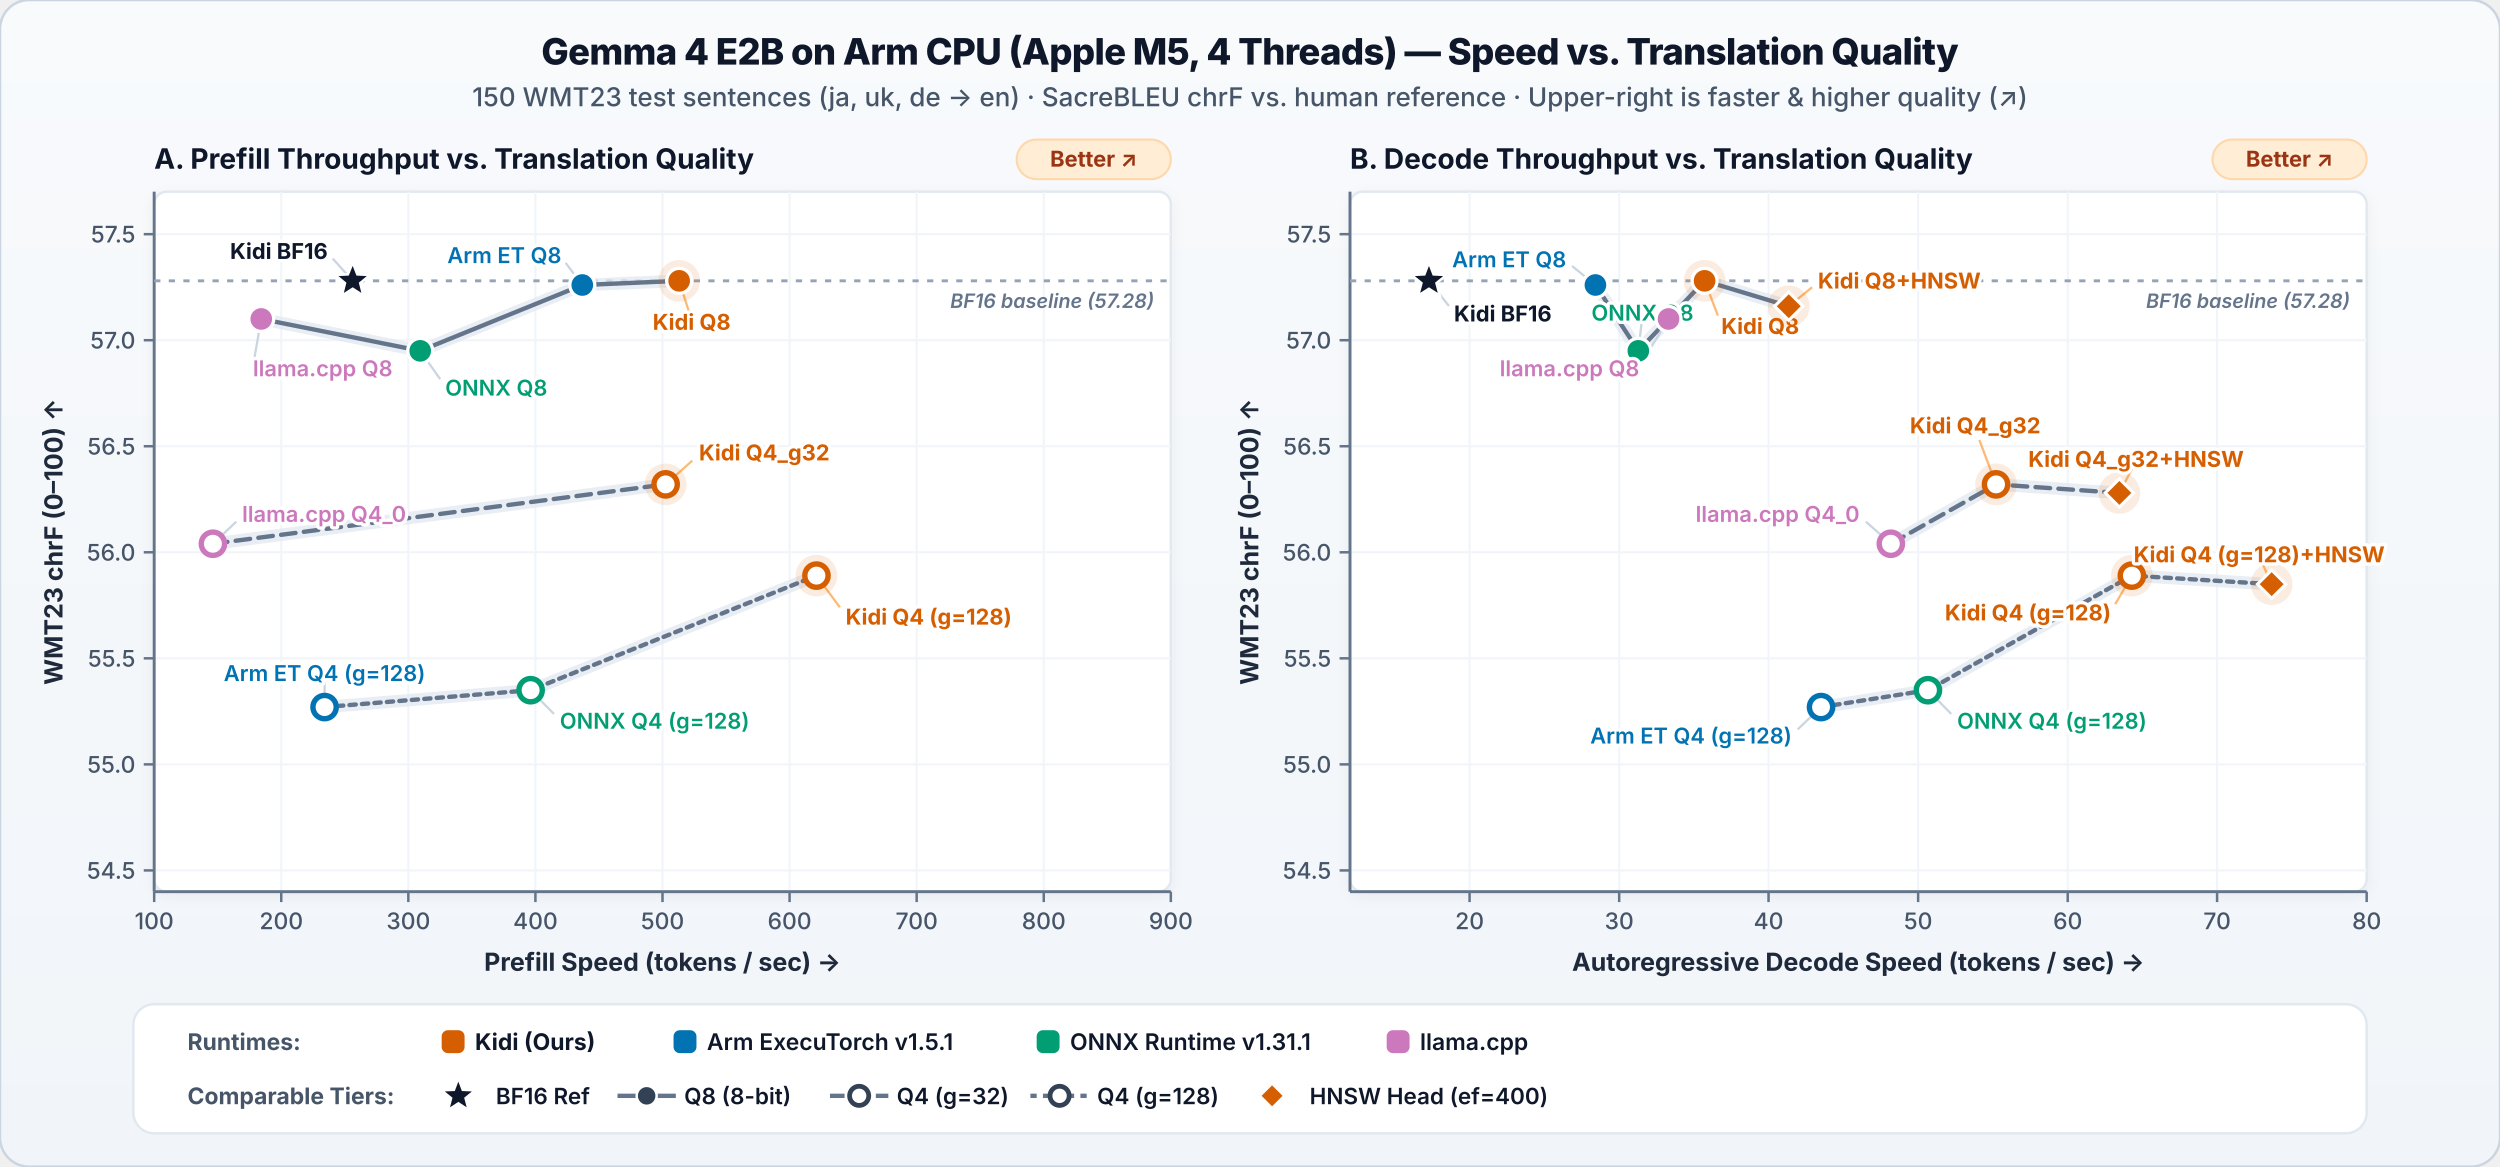
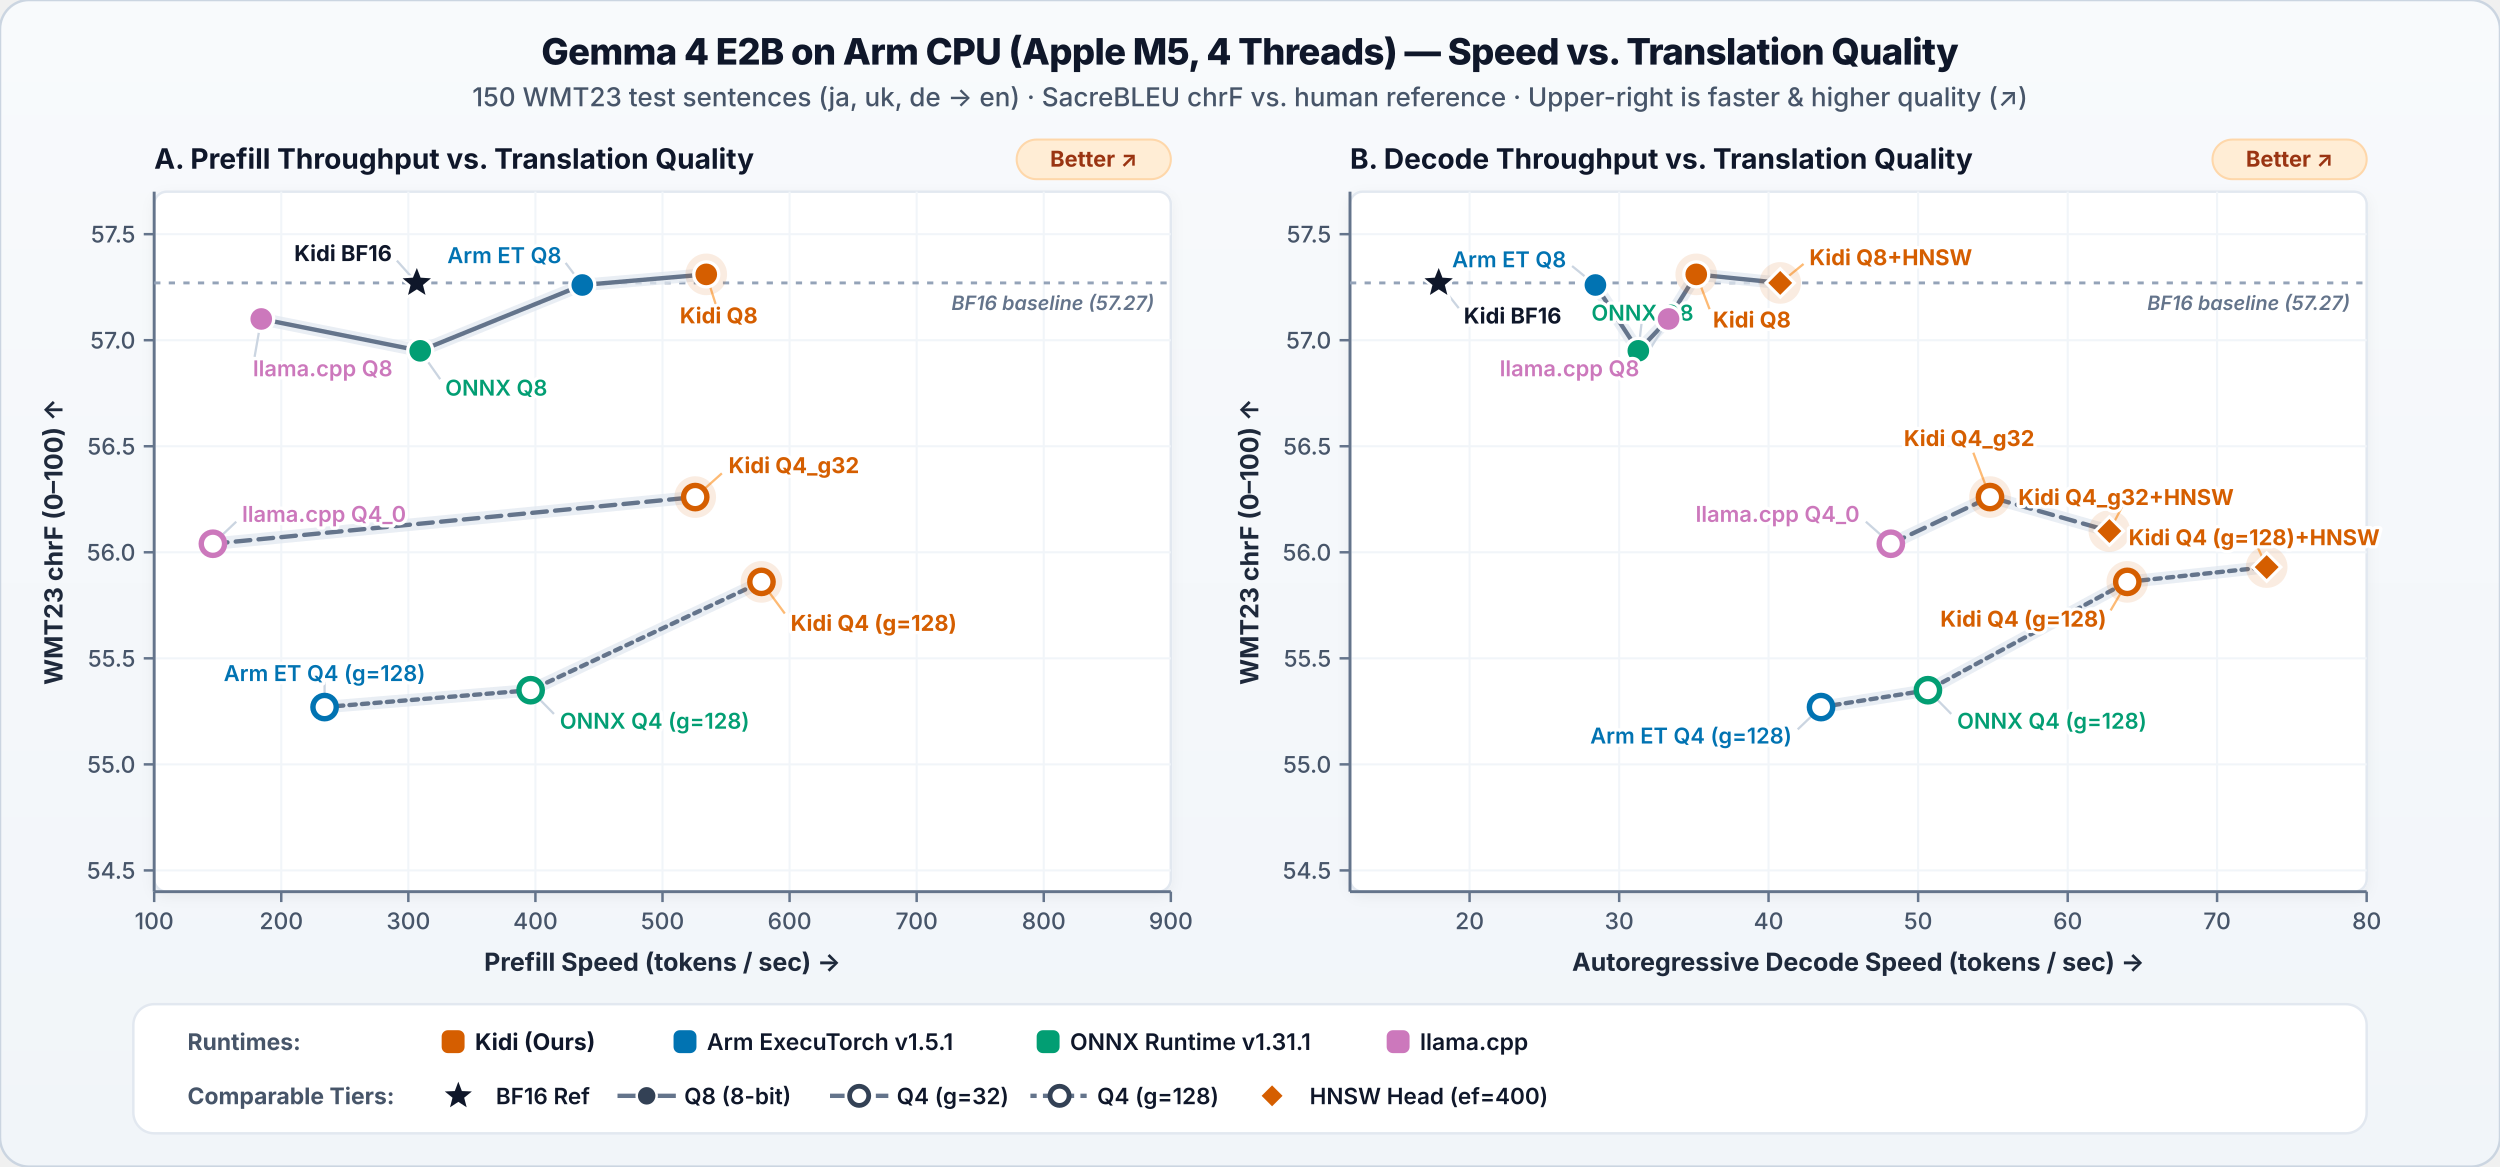
<svg xmlns="http://www.w3.org/2000/svg" viewBox="0 0 1200 560" width="100%" height="100%" style="font-family: 'Inter', -apple-system, BlinkMacSystemFont, 'Segoe UI', Roboto, Helvetica, Arial, sans-serif;">
  <defs>
    <linearGradient id="bg-grad" x1="0" y1="0" x2="0" y2="1">
      <stop offset="0%" stop-color="#f8fafc" />
      <stop offset="100%" stop-color="#f1f5f9" />
    </linearGradient>
    <linearGradient id="pareto-fill" x1="0" y1="0" x2="1" y2="1">
      <stop offset="0%" stop-color="#D55E00" stop-opacity="0.10" />
      <stop offset="100%" stop-color="#D55E00" stop-opacity="0.02" />
    </linearGradient>
    <filter id="card-shadow" x="-2%" y="-2%" width="104%" height="106%">
      <feDropShadow dx="0" dy="2" stdDeviation="3" flood-color="#0f172a" flood-opacity="0.05" />
    </filter>
  </defs>
  <rect width="1200" height="560" rx="14" fill="url(#bg-grad)" stroke="#cbd5e1" stroke-width="1.2" />
  <text x="600" y="31" text-anchor="middle" font-size="17.5" font-weight="800" letter-spacing="-0.3" fill="#0f172a">Gemma 4 E2B on Arm CPU (Apple M5, 4 Threads) — Speed vs. Translation Quality</text>
  <text x="600" y="51" text-anchor="middle" font-size="12.5" font-weight="500" fill="#475569">150 WMT23 test sentences (ja, uk, de → en) · SacreBLEU chrF vs. human reference · Upper-right is faster &amp; higher quality (↗)</text>
  <rect x="74.0" y="92.0" width="488.0" height="336.0" rx="6" fill="#ffffff" stroke="#e2e8f0" stroke-width="1.2" filter="url(#card-shadow)" />
  <text x="74.0" y="81.0" text-anchor="start" font-size="13.5" font-weight="700" fill="#0f172a">A. Prefill Throughput vs. Translation Quality</text>
  <rect x="488.0" y="67.0" width="74" height="19" rx="9.5" fill="#ffedd5" stroke="#fed7aa" stroke-width="1" />
  <text x="525.0" y="80.0" text-anchor="middle" font-size="10.5" font-weight="700" fill="#9a3412">Better ↗</text>
  <line x1="74.0" y1="428.0" x2="74.0" y2="433.0" stroke="#64748b" stroke-width="1.2" />
  <text x="74.0" y="446.0" text-anchor="middle" font-size="11" font-weight="500" fill="#475569">100</text>
  <line x1="135.0" y1="92.0" x2="135.0" y2="428.0" stroke="#f1f5f9" stroke-width="1" />
  <line x1="135.0" y1="428.0" x2="135.0" y2="433.0" stroke="#64748b" stroke-width="1.2" />
  <text x="135.0" y="446.0" text-anchor="middle" font-size="11" font-weight="500" fill="#475569">200</text>
  <line x1="196.0" y1="92.0" x2="196.0" y2="428.0" stroke="#f1f5f9" stroke-width="1" />
  <line x1="196.0" y1="428.0" x2="196.0" y2="433.0" stroke="#64748b" stroke-width="1.2" />
  <text x="196.0" y="446.0" text-anchor="middle" font-size="11" font-weight="500" fill="#475569">300</text>
  <line x1="257.0" y1="92.0" x2="257.0" y2="428.0" stroke="#f1f5f9" stroke-width="1" />
  <line x1="257.0" y1="428.0" x2="257.0" y2="433.0" stroke="#64748b" stroke-width="1.2" />
  <text x="257.0" y="446.0" text-anchor="middle" font-size="11" font-weight="500" fill="#475569">400</text>
  <line x1="318.0" y1="92.0" x2="318.0" y2="428.0" stroke="#f1f5f9" stroke-width="1" />
  <line x1="318.0" y1="428.0" x2="318.0" y2="433.0" stroke="#64748b" stroke-width="1.2" />
  <text x="318.0" y="446.0" text-anchor="middle" font-size="11" font-weight="500" fill="#475569">500</text>
  <line x1="379.0" y1="92.0" x2="379.0" y2="428.0" stroke="#f1f5f9" stroke-width="1" />
  <line x1="379.0" y1="428.0" x2="379.0" y2="433.0" stroke="#64748b" stroke-width="1.2" />
  <text x="379.0" y="446.0" text-anchor="middle" font-size="11" font-weight="500" fill="#475569">600</text>
  <line x1="440.0" y1="92.0" x2="440.0" y2="428.0" stroke="#f1f5f9" stroke-width="1" />
  <line x1="440.0" y1="428.0" x2="440.0" y2="433.0" stroke="#64748b" stroke-width="1.2" />
  <text x="440.0" y="446.0" text-anchor="middle" font-size="11" font-weight="500" fill="#475569">700</text>
  <line x1="501.0" y1="92.0" x2="501.0" y2="428.0" stroke="#f1f5f9" stroke-width="1" />
  <line x1="501.0" y1="428.0" x2="501.0" y2="433.0" stroke="#64748b" stroke-width="1.2" />
  <text x="501.0" y="446.0" text-anchor="middle" font-size="11" font-weight="500" fill="#475569">800</text>
  <line x1="562.0" y1="428.0" x2="562.0" y2="433.0" stroke="#64748b" stroke-width="1.2" />
  <text x="562.0" y="446.0" text-anchor="middle" font-size="11" font-weight="500" fill="#475569">900</text>
  <line x1="74.0" y1="417.8" x2="562.0" y2="417.8" stroke="#f1f5f9" stroke-width="1" />
  <line x1="69.0" y1="417.8" x2="74.0" y2="417.8" stroke="#64748b" stroke-width="1.2" />
  <text x="65.0" y="421.8" text-anchor="end" font-size="11" font-weight="500" fill="#475569">54.5</text>
  <line x1="74.0" y1="366.9" x2="562.0" y2="366.9" stroke="#f1f5f9" stroke-width="1" />
  <line x1="69.0" y1="366.9" x2="74.0" y2="366.9" stroke="#64748b" stroke-width="1.2" />
  <text x="65.0" y="370.9" text-anchor="end" font-size="11" font-weight="500" fill="#475569">55.0</text>
  <line x1="74.0" y1="316.0" x2="562.0" y2="316.0" stroke="#f1f5f9" stroke-width="1" />
  <line x1="69.0" y1="316.0" x2="74.0" y2="316.0" stroke="#64748b" stroke-width="1.2" />
  <text x="65.0" y="320.0" text-anchor="end" font-size="11" font-weight="500" fill="#475569">55.5</text>
  <line x1="74.0" y1="265.1" x2="562.0" y2="265.1" stroke="#f1f5f9" stroke-width="1" />
  <line x1="69.0" y1="265.1" x2="74.0" y2="265.1" stroke="#64748b" stroke-width="1.2" />
  <text x="65.0" y="269.1" text-anchor="end" font-size="11" font-weight="500" fill="#475569">56.0</text>
  <line x1="74.0" y1="214.2" x2="562.0" y2="214.2" stroke="#f1f5f9" stroke-width="1" />
  <line x1="69.0" y1="214.2" x2="74.0" y2="214.2" stroke="#64748b" stroke-width="1.2" />
  <text x="65.0" y="218.2" text-anchor="end" font-size="11" font-weight="500" fill="#475569">56.5</text>
  <line x1="74.0" y1="163.3" x2="562.0" y2="163.3" stroke="#f1f5f9" stroke-width="1" />
  <line x1="69.0" y1="163.3" x2="74.0" y2="163.3" stroke="#64748b" stroke-width="1.2" />
  <text x="65.0" y="167.3" text-anchor="end" font-size="11" font-weight="500" fill="#475569">57.0</text>
  <line x1="74.0" y1="112.4" x2="562.0" y2="112.4" stroke="#f1f5f9" stroke-width="1" />
  <line x1="69.0" y1="112.4" x2="74.0" y2="112.4" stroke="#64748b" stroke-width="1.2" />
  <text x="65.0" y="116.4" text-anchor="end" font-size="11" font-weight="500" fill="#475569">57.5</text>
  <line x1="74.0" y1="92.0" x2="74.0" y2="428.0" stroke="#64748b" stroke-width="1.4" />
  <line x1="74.0" y1="428.0" x2="562.0" y2="428.0" stroke="#64748b" stroke-width="1.4" />
  <text x="318.0" y="466.0" text-anchor="middle" font-size="12" font-weight="700" fill="#1e293b">Prefill Speed (tokens / sec) →</text>
  <text x="30.0" y="260.0" text-anchor="middle" font-size="12" font-weight="700" fill="#1e293b" transform="rotate(-90 30.0 260.0)">WMT23 chrF (0–100) ↑</text>
-   <line x1="74.0" y1="134.8" x2="562.0" y2="134.8" stroke="#94a3b8" stroke-width="1.4" stroke-dasharray="3,4" />
-   <text x="554.0" y="147.8" text-anchor="end" font-size="9.5" font-weight="600" font-style="italic" fill="#64748b">BF16 baseline (57.28)</text>
-   <polyline points="125.4,153.1 201.7,168.4 279.5,136.8 326.0,134.8" fill="none" stroke="#e2e8f0" stroke-width="6.0" stroke-linecap="round" stroke-linejoin="round" opacity="0.75" />
-   <polyline points="125.4,153.1 201.7,168.4 279.5,136.8 326.0,134.8" fill="none" stroke="#64748b" stroke-width="2.1" stroke-linecap="round" stroke-linejoin="round" />
-   <polyline points="102.2,261.0 319.5,232.5" fill="none" stroke="#e2e8f0" stroke-width="6.0" stroke-linecap="round" stroke-linejoin="round" opacity="0.75" />
-   <polyline points="102.2,261.0 319.5,232.5" fill="none" stroke="#64748b" stroke-width="2.1" stroke-linecap="round" stroke-linejoin="round" stroke-dasharray="7,4" />
-   <polyline points="155.8,339.4 254.7,331.3 391.9,276.3" fill="none" stroke="#e2e8f0" stroke-width="6.0" stroke-linecap="round" stroke-linejoin="round" opacity="0.75" />
-   <polyline points="155.8,339.4 254.7,331.3 391.9,276.3" fill="none" stroke="#64748b" stroke-width="2.1" stroke-linecap="round" stroke-linejoin="round" stroke-dasharray="3,3" />
-   <line x1="169.3" y1="134.8" x2="159.7" y2="124.1" stroke="#cbd5e1" stroke-width="1.1" />
-   <line x1="326.0" y1="134.8" x2="330.8" y2="150.0" stroke="#fdba74" stroke-width="1.1" />
+   <line x1="74.0" y1="135.8" x2="562.0" y2="135.8" stroke="#94a3b8" stroke-width="1.4" stroke-dasharray="3,4" />
+   <text x="554.0" y="148.8" text-anchor="end" font-size="9.5" font-weight="600" font-style="italic" fill="#64748b">BF16 baseline (57.27)</text>
+   <polyline points="125.4,153.1 201.7,168.4 279.5,136.8 339.0,131.7" fill="none" stroke="#e2e8f0" stroke-width="6.0" stroke-linecap="round" stroke-linejoin="round" opacity="0.75" />
+   <polyline points="125.4,153.1 201.7,168.4 279.5,136.8 339.0,131.7" fill="none" stroke="#64748b" stroke-width="2.1" stroke-linecap="round" stroke-linejoin="round" />
+   <polyline points="102.2,261.0 333.7,238.6" fill="none" stroke="#e2e8f0" stroke-width="6.0" stroke-linecap="round" stroke-linejoin="round" opacity="0.75" />
+   <polyline points="102.2,261.0 333.7,238.6" fill="none" stroke="#64748b" stroke-width="2.1" stroke-linecap="round" stroke-linejoin="round" stroke-dasharray="7,4" />
+   <polyline points="155.8,339.4 254.7,331.3 365.5,279.3" fill="none" stroke="#e2e8f0" stroke-width="6.0" stroke-linecap="round" stroke-linejoin="round" opacity="0.75" />
+   <polyline points="155.8,339.4 254.7,331.3 365.5,279.3" fill="none" stroke="#64748b" stroke-width="2.1" stroke-linecap="round" stroke-linejoin="round" stroke-dasharray="3,3" />
+   <line x1="200.1" y1="135.8" x2="190.5" y2="125.1" stroke="#cbd5e1" stroke-width="1.1" />
+   <line x1="339.0" y1="131.7" x2="343.8" y2="146.9" stroke="#fdba74" stroke-width="1.1" />
  <line x1="279.5" y1="136.8" x2="271.5" y2="126.2" stroke="#cbd5e1" stroke-width="1.1" />
  <line x1="201.7" y1="168.4" x2="211.3" y2="182.0" stroke="#cbd5e1" stroke-width="1.1" />
  <line x1="125.4" y1="153.1" x2="122.2" y2="171.3" stroke="#cbd5e1" stroke-width="1.1" />
-   <line x1="319.5" y1="232.5" x2="332.3" y2="221.1" stroke="#fdba74" stroke-width="1.1" />
+   <line x1="333.7" y1="238.6" x2="346.5" y2="227.2" stroke="#fdba74" stroke-width="1.1" />
  <line x1="102.2" y1="261.0" x2="113.4" y2="250.4" stroke="#cbd5e1" stroke-width="1.1" />
-   <line x1="391.9" y1="276.3" x2="403.1" y2="291.5" stroke="#fdba74" stroke-width="1.1" />
+   <line x1="365.5" y1="279.3" x2="376.7" y2="294.5" stroke="#fdba74" stroke-width="1.1" />
  <line x1="254.7" y1="331.3" x2="265.9" y2="342.7" stroke="#cbd5e1" stroke-width="1.1" />
  <line x1="155.8" y1="339.4" x2="155.8" y2="327.3" stroke="#cbd5e1" stroke-width="1.1" />
-   <polygon points="169.3,126.0 171.5,131.7 177.6,132.0 172.9,135.9 174.4,141.9 169.3,138.6 164.1,141.9 165.6,135.9 160.9,132.0 167.0,131.7" fill="#0f172a" stroke="#ffffff" stroke-width="1.2" />
-   <text x="157.3" y="124.3" text-anchor="end" font-size="10.5" font-weight="700" fill="#0f172a" stroke="#ffffff" stroke-width="3.2" stroke-linejoin="round" paint-order="stroke">Kidi BF16</text>
-   <circle cx="326.0" cy="134.8" r="10.0" fill="#D55E00" opacity="0.12" />
-   <circle cx="326.0" cy="134.8" r="6.0" fill="#D55E00" stroke="#ffffff" stroke-width="1.6" />
-   <text x="332.0" y="158.3" text-anchor="middle" font-size="10.5" font-weight="700" fill="#D55E00" stroke="#ffffff" stroke-width="3.2" stroke-linejoin="round" paint-order="stroke">Kidi Q8</text>
+   <polygon points="200.1,127.0 202.3,132.7 208.4,133.1 203.7,137.0 205.2,142.9 200.1,139.6 194.9,142.9 196.4,137.0 191.7,133.1 197.8,132.7" fill="#0f172a" stroke="#ffffff" stroke-width="1.2" />
+   <text x="188.1" y="125.3" text-anchor="end" font-size="10.5" font-weight="700" fill="#0f172a" stroke="#ffffff" stroke-width="3.2" stroke-linejoin="round" paint-order="stroke">Kidi BF16</text>
+   <circle cx="339.0" cy="131.7" r="10.0" fill="#D55E00" opacity="0.12" />
+   <circle cx="339.0" cy="131.7" r="6.0" fill="#D55E00" stroke="#ffffff" stroke-width="1.6" />
+   <text x="345.0" y="155.2" text-anchor="middle" font-size="10.5" font-weight="700" fill="#D55E00" stroke="#ffffff" stroke-width="3.2" stroke-linejoin="round" paint-order="stroke">Kidi Q8</text>
  <circle cx="279.5" cy="136.8" r="6.0" fill="#0173B2" stroke="#ffffff" stroke-width="1.6" />
  <text x="269.5" y="126.3" text-anchor="end" font-size="10.5" font-weight="600" fill="#0173B2" stroke="#ffffff" stroke-width="3.2" stroke-linejoin="round" paint-order="stroke">Arm ET Q8</text>
  <circle cx="201.7" cy="168.4" r="6.0" fill="#029E73" stroke="#ffffff" stroke-width="1.6" />
  <text x="213.7" y="189.9" text-anchor="start" font-size="10.5" font-weight="600" fill="#029E73" stroke="#ffffff" stroke-width="3.2" stroke-linejoin="round" paint-order="stroke">ONNX Q8</text>
  <circle cx="125.4" cy="153.1" r="6.0" fill="#CC78BC" stroke="#ffffff" stroke-width="1.6" />
  <text x="121.4" y="180.6" text-anchor="start" font-size="10.5" font-weight="600" fill="#CC78BC" stroke="#ffffff" stroke-width="3.2" stroke-linejoin="round" paint-order="stroke">llama.cpp Q8</text>
-   <circle cx="319.5" cy="232.5" r="10.0" fill="#D55E00" opacity="0.12" />
-   <circle cx="319.5" cy="232.5" r="5.6" fill="#ffffff" stroke="#D55E00" stroke-width="2.6" />
-   <text x="335.5" y="221.0" text-anchor="start" font-size="10.5" font-weight="700" fill="#D55E00" stroke="#ffffff" stroke-width="3.2" stroke-linejoin="round" paint-order="stroke">Kidi Q4_g32</text>
+   <circle cx="333.7" cy="238.6" r="10.0" fill="#D55E00" opacity="0.12" />
+   <circle cx="333.7" cy="238.6" r="5.6" fill="#ffffff" stroke="#D55E00" stroke-width="2.6" />
+   <text x="349.7" y="227.1" text-anchor="start" font-size="10.5" font-weight="700" fill="#D55E00" stroke="#ffffff" stroke-width="3.2" stroke-linejoin="round" paint-order="stroke">Kidi Q4_g32</text>
  <circle cx="102.2" cy="261.0" r="5.6" fill="#ffffff" stroke="#CC78BC" stroke-width="2.6" />
  <text x="116.2" y="250.5" text-anchor="start" font-size="10.5" font-weight="600" fill="#CC78BC" stroke="#ffffff" stroke-width="3.2" stroke-linejoin="round" paint-order="stroke">llama.cpp Q4_0</text>
-   <circle cx="391.9" cy="276.3" r="10.0" fill="#D55E00" opacity="0.12" />
-   <circle cx="391.9" cy="276.3" r="5.6" fill="#ffffff" stroke="#D55E00" stroke-width="2.6" />
-   <text x="405.9" y="299.8" text-anchor="start" font-size="10.5" font-weight="700" fill="#D55E00" stroke="#ffffff" stroke-width="3.2" stroke-linejoin="round" paint-order="stroke">Kidi Q4 (g=128)</text>
+   <circle cx="365.5" cy="279.3" r="10.0" fill="#D55E00" opacity="0.12" />
+   <circle cx="365.5" cy="279.3" r="5.6" fill="#ffffff" stroke="#D55E00" stroke-width="2.6" />
+   <text x="379.5" y="302.8" text-anchor="start" font-size="10.5" font-weight="700" fill="#D55E00" stroke="#ffffff" stroke-width="3.2" stroke-linejoin="round" paint-order="stroke">Kidi Q4 (g=128)</text>
  <circle cx="254.7" cy="331.3" r="5.6" fill="#ffffff" stroke="#029E73" stroke-width="2.6" />
  <text x="268.7" y="349.8" text-anchor="start" font-size="10.5" font-weight="600" fill="#029E73" stroke="#ffffff" stroke-width="3.2" stroke-linejoin="round" paint-order="stroke">ONNX Q4 (g=128)</text>
  <circle cx="155.8" cy="339.4" r="5.6" fill="#ffffff" stroke="#0173B2" stroke-width="2.6" />
  <text x="155.8" y="326.9" text-anchor="middle" font-size="10.5" font-weight="600" fill="#0173B2" stroke="#ffffff" stroke-width="3.2" stroke-linejoin="round" paint-order="stroke">Arm ET Q4 (g=128)</text>
  <rect x="648.0" y="92.0" width="488.0" height="336.0" rx="6" fill="#ffffff" stroke="#e2e8f0" stroke-width="1.2" filter="url(#card-shadow)" />
  <text x="648.0" y="81.0" text-anchor="start" font-size="13.5" font-weight="700" fill="#0f172a">B. Decode Throughput vs. Translation Quality</text>
  <rect x="1062.0" y="67.0" width="74" height="19" rx="9.5" fill="#ffedd5" stroke="#fed7aa" stroke-width="1" />
  <text x="1099.0" y="80.0" text-anchor="middle" font-size="10.5" font-weight="700" fill="#9a3412">Better ↗</text>
  <line x1="705.4" y1="92.0" x2="705.4" y2="428.0" stroke="#f1f5f9" stroke-width="1" />
  <line x1="705.4" y1="428.0" x2="705.4" y2="433.0" stroke="#64748b" stroke-width="1.2" />
  <text x="705.4" y="446.0" text-anchor="middle" font-size="11" font-weight="500" fill="#475569">20</text>
  <line x1="777.2" y1="92.0" x2="777.2" y2="428.0" stroke="#f1f5f9" stroke-width="1" />
  <line x1="777.2" y1="428.0" x2="777.2" y2="433.0" stroke="#64748b" stroke-width="1.2" />
  <text x="777.2" y="446.0" text-anchor="middle" font-size="11" font-weight="500" fill="#475569">30</text>
  <line x1="848.9" y1="92.0" x2="848.9" y2="428.0" stroke="#f1f5f9" stroke-width="1" />
  <line x1="848.9" y1="428.0" x2="848.9" y2="433.0" stroke="#64748b" stroke-width="1.2" />
  <text x="848.9" y="446.0" text-anchor="middle" font-size="11" font-weight="500" fill="#475569">40</text>
  <line x1="920.7" y1="92.0" x2="920.7" y2="428.0" stroke="#f1f5f9" stroke-width="1" />
  <line x1="920.7" y1="428.0" x2="920.7" y2="433.0" stroke="#64748b" stroke-width="1.2" />
  <text x="920.7" y="446.0" text-anchor="middle" font-size="11" font-weight="500" fill="#475569">50</text>
  <line x1="992.5" y1="92.0" x2="992.5" y2="428.0" stroke="#f1f5f9" stroke-width="1" />
  <line x1="992.5" y1="428.0" x2="992.5" y2="433.0" stroke="#64748b" stroke-width="1.2" />
  <text x="992.5" y="446.0" text-anchor="middle" font-size="11" font-weight="500" fill="#475569">60</text>
  <line x1="1064.2" y1="92.0" x2="1064.2" y2="428.0" stroke="#f1f5f9" stroke-width="1" />
  <line x1="1064.2" y1="428.0" x2="1064.2" y2="433.0" stroke="#64748b" stroke-width="1.2" />
  <text x="1064.2" y="446.0" text-anchor="middle" font-size="11" font-weight="500" fill="#475569">70</text>
  <line x1="1136.0" y1="428.0" x2="1136.0" y2="433.0" stroke="#64748b" stroke-width="1.2" />
  <text x="1136.0" y="446.0" text-anchor="middle" font-size="11" font-weight="500" fill="#475569">80</text>
  <line x1="648.0" y1="417.8" x2="1136.0" y2="417.8" stroke="#f1f5f9" stroke-width="1" />
  <line x1="643.0" y1="417.8" x2="648.0" y2="417.8" stroke="#64748b" stroke-width="1.2" />
  <text x="639.0" y="421.8" text-anchor="end" font-size="11" font-weight="500" fill="#475569">54.5</text>
  <line x1="648.0" y1="366.9" x2="1136.0" y2="366.9" stroke="#f1f5f9" stroke-width="1" />
  <line x1="643.0" y1="366.9" x2="648.0" y2="366.9" stroke="#64748b" stroke-width="1.2" />
  <text x="639.0" y="370.9" text-anchor="end" font-size="11" font-weight="500" fill="#475569">55.0</text>
  <line x1="648.0" y1="316.0" x2="1136.0" y2="316.0" stroke="#f1f5f9" stroke-width="1" />
  <line x1="643.0" y1="316.0" x2="648.0" y2="316.0" stroke="#64748b" stroke-width="1.2" />
  <text x="639.0" y="320.0" text-anchor="end" font-size="11" font-weight="500" fill="#475569">55.5</text>
  <line x1="648.0" y1="265.1" x2="1136.0" y2="265.1" stroke="#f1f5f9" stroke-width="1" />
  <line x1="643.0" y1="265.1" x2="648.0" y2="265.1" stroke="#64748b" stroke-width="1.2" />
  <text x="639.0" y="269.1" text-anchor="end" font-size="11" font-weight="500" fill="#475569">56.0</text>
  <line x1="648.0" y1="214.2" x2="1136.0" y2="214.2" stroke="#f1f5f9" stroke-width="1" />
  <line x1="643.0" y1="214.2" x2="648.0" y2="214.2" stroke="#64748b" stroke-width="1.2" />
  <text x="639.0" y="218.2" text-anchor="end" font-size="11" font-weight="500" fill="#475569">56.5</text>
  <line x1="648.0" y1="163.3" x2="1136.0" y2="163.3" stroke="#f1f5f9" stroke-width="1" />
  <line x1="643.0" y1="163.3" x2="648.0" y2="163.3" stroke="#64748b" stroke-width="1.2" />
  <text x="639.0" y="167.3" text-anchor="end" font-size="11" font-weight="500" fill="#475569">57.0</text>
  <line x1="648.0" y1="112.4" x2="1136.0" y2="112.4" stroke="#f1f5f9" stroke-width="1" />
  <line x1="643.0" y1="112.4" x2="648.0" y2="112.4" stroke="#64748b" stroke-width="1.2" />
  <text x="639.0" y="116.4" text-anchor="end" font-size="11" font-weight="500" fill="#475569">57.5</text>
  <line x1="648.0" y1="92.0" x2="648.0" y2="428.0" stroke="#64748b" stroke-width="1.4" />
  <line x1="648.0" y1="428.0" x2="1136.0" y2="428.0" stroke="#64748b" stroke-width="1.4" />
  <text x="892.0" y="466.0" text-anchor="middle" font-size="12" font-weight="700" fill="#1e293b">Autoregressive Decode Speed (tokens / sec) →</text>
  <text x="604.0" y="260.0" text-anchor="middle" font-size="12" font-weight="700" fill="#1e293b" transform="rotate(-90 604.0 260.0)">WMT23 chrF (0–100) ↑</text>
-   <line x1="648.0" y1="134.8" x2="1136.0" y2="134.8" stroke="#94a3b8" stroke-width="1.4" stroke-dasharray="3,4" />
-   <text x="1128.0" y="147.8" text-anchor="end" font-size="9.5" font-weight="600" font-style="italic" fill="#64748b">BF16 baseline (57.28)</text>
-   <polyline points="765.8,136.8 786.4,168.4 800.9,153.1 818.2,134.8 858.6,147.0" fill="none" stroke="#e2e8f0" stroke-width="6.0" stroke-linecap="round" stroke-linejoin="round" opacity="0.75" />
-   <polyline points="765.8,136.8 786.4,168.4 800.9,153.1 818.2,134.8 858.6,147.0" fill="none" stroke="#64748b" stroke-width="2.1" stroke-linecap="round" stroke-linejoin="round" />
-   <polyline points="907.6,261.0 958.1,232.5 1017.3,236.6" fill="none" stroke="#e2e8f0" stroke-width="6.0" stroke-linecap="round" stroke-linejoin="round" opacity="0.75" />
-   <polyline points="907.6,261.0 958.1,232.5 1017.3,236.6" fill="none" stroke="#64748b" stroke-width="2.1" stroke-linecap="round" stroke-linejoin="round" stroke-dasharray="7,4" />
-   <polyline points="874.1,339.4 925.4,331.3 1023.3,276.3 1090.4,280.4" fill="none" stroke="#e2e8f0" stroke-width="6.0" stroke-linecap="round" stroke-linejoin="round" opacity="0.75" />
-   <polyline points="874.1,339.4 925.4,331.3 1023.3,276.3 1090.4,280.4" fill="none" stroke="#64748b" stroke-width="2.1" stroke-linecap="round" stroke-linejoin="round" stroke-dasharray="3,3" />
-   <line x1="685.9" y1="134.8" x2="695.5" y2="146.9" stroke="#cbd5e1" stroke-width="1.1" />
-   <line x1="818.2" y1="134.8" x2="824.6" y2="151.5" stroke="#fdba74" stroke-width="1.1" />
-   <line x1="858.6" y1="147.0" x2="869.8" y2="137.9" stroke="#fdba74" stroke-width="1.1" />
+   <line x1="648.0" y1="135.8" x2="1136.0" y2="135.8" stroke="#94a3b8" stroke-width="1.4" stroke-dasharray="3,4" />
+   <text x="1128.0" y="148.8" text-anchor="end" font-size="9.5" font-weight="600" font-style="italic" fill="#64748b">BF16 baseline (57.27)</text>
+   <polyline points="765.8,136.8 786.4,168.4 800.9,153.1 814.2,131.7 854.5,135.8" fill="none" stroke="#e2e8f0" stroke-width="6.0" stroke-linecap="round" stroke-linejoin="round" opacity="0.75" />
+   <polyline points="765.8,136.8 786.4,168.4 800.9,153.1 814.2,131.7 854.5,135.8" fill="none" stroke="#64748b" stroke-width="2.1" stroke-linecap="round" stroke-linejoin="round" />
+   <polyline points="907.6,261.0 955.2,238.6 1012.5,254.9" fill="none" stroke="#e2e8f0" stroke-width="6.0" stroke-linecap="round" stroke-linejoin="round" opacity="0.75" />
+   <polyline points="907.6,261.0 955.2,238.6 1012.5,254.9" fill="none" stroke="#64748b" stroke-width="2.1" stroke-linecap="round" stroke-linejoin="round" stroke-dasharray="7,4" />
+   <polyline points="874.1,339.4 925.4,331.3 1021.1,279.3 1088.0,272.2" fill="none" stroke="#e2e8f0" stroke-width="6.0" stroke-linecap="round" stroke-linejoin="round" opacity="0.75" />
+   <polyline points="874.1,339.4 925.4,331.3 1021.1,279.3 1088.0,272.2" fill="none" stroke="#64748b" stroke-width="2.1" stroke-linecap="round" stroke-linejoin="round" stroke-dasharray="3,3" />
+   <line x1="690.6" y1="135.8" x2="700.2" y2="147.9" stroke="#cbd5e1" stroke-width="1.1" />
+   <line x1="814.2" y1="131.7" x2="820.6" y2="148.4" stroke="#fdba74" stroke-width="1.1" />
+   <line x1="854.5" y1="135.8" x2="865.7" y2="126.7" stroke="#fdba74" stroke-width="1.1" />
  <line x1="765.8" y1="136.8" x2="754.6" y2="127.7" stroke="#cbd5e1" stroke-width="1.1" />
  <line x1="786.4" y1="168.4" x2="788.0" y2="154.7" stroke="#cbd5e1" stroke-width="1.1" />
  <line x1="800.9" y1="153.1" x2="789.7" y2="171.3" stroke="#cbd5e1" stroke-width="1.1" />
-   <line x1="958.1" y1="232.5" x2="950.1" y2="211.2" stroke="#fdba74" stroke-width="1.1" />
-   <line x1="1017.3" y1="236.6" x2="1023.7" y2="224.4" stroke="#fdba74" stroke-width="1.1" />
+   <line x1="955.2" y1="238.6" x2="947.2" y2="217.3" stroke="#fdba74" stroke-width="1.1" />
+   <line x1="1012.5" y1="254.9" x2="1018.9" y2="242.7" stroke="#fdba74" stroke-width="1.1" />
  <line x1="907.6" y1="261.0" x2="895.6" y2="250.4" stroke="#cbd5e1" stroke-width="1.1" />
-   <line x1="1023.3" y1="276.3" x2="1015.3" y2="290.0" stroke="#fdba74" stroke-width="1.1" />
-   <line x1="1090.4" y1="280.4" x2="1085.6" y2="269.7" stroke="#fdba74" stroke-width="1.1" />
+   <line x1="1021.1" y1="279.3" x2="1013.1" y2="293.0" stroke="#fdba74" stroke-width="1.1" />
+   <line x1="1088.0" y1="272.2" x2="1083.2" y2="261.6" stroke="#fdba74" stroke-width="1.1" />
  <line x1="925.4" y1="331.3" x2="936.6" y2="342.7" stroke="#cbd5e1" stroke-width="1.1" />
  <line x1="874.1" y1="339.4" x2="862.9" y2="350.1" stroke="#cbd5e1" stroke-width="1.1" />
-   <polygon points="685.9,126.0 688.1,131.7 694.3,132.0 689.5,135.9 691.1,141.9 685.9,138.6 680.7,141.9 682.3,135.9 677.5,132.0 683.7,131.7" fill="#0f172a" stroke="#ffffff" stroke-width="1.2" />
-   <text x="697.9" y="154.3" text-anchor="start" font-size="10.5" font-weight="700" fill="#0f172a" stroke="#ffffff" stroke-width="3.2" stroke-linejoin="round" paint-order="stroke">Kidi BF16</text>
-   <circle cx="818.2" cy="134.8" r="10.0" fill="#D55E00" opacity="0.12" />
-   <circle cx="818.2" cy="134.8" r="6.0" fill="#D55E00" stroke="#ffffff" stroke-width="1.6" />
-   <text x="826.2" y="160.3" text-anchor="start" font-size="10.5" font-weight="700" fill="#D55E00" stroke="#ffffff" stroke-width="3.2" stroke-linejoin="round" paint-order="stroke">Kidi Q8</text>
-   <circle cx="858.6" cy="147.0" r="10.0" fill="#D55E00" opacity="0.12" />
-   <polygon points="858.6,140.2 865.4,147.0 858.6,153.8 851.8,147.0" fill="#D55E00" stroke="#ffffff" stroke-width="1.5" />
-   <text x="872.6" y="138.5" text-anchor="start" font-size="10.5" font-weight="700" fill="#D55E00" stroke="#ffffff" stroke-width="3.2" stroke-linejoin="round" paint-order="stroke">Kidi Q8+HNSW</text>
+   <polygon points="690.6,127.0 692.8,132.7 698.9,133.1 694.2,137.0 695.7,142.9 690.6,139.6 685.4,142.9 686.9,137.0 682.2,133.1 688.3,132.7" fill="#0f172a" stroke="#ffffff" stroke-width="1.2" />
+   <text x="702.6" y="155.3" text-anchor="start" font-size="10.5" font-weight="700" fill="#0f172a" stroke="#ffffff" stroke-width="3.2" stroke-linejoin="round" paint-order="stroke">Kidi BF16</text>
+   <circle cx="814.2" cy="131.7" r="10.0" fill="#D55E00" opacity="0.12" />
+   <circle cx="814.2" cy="131.7" r="6.0" fill="#D55E00" stroke="#ffffff" stroke-width="1.6" />
+   <text x="822.2" y="157.2" text-anchor="start" font-size="10.5" font-weight="700" fill="#D55E00" stroke="#ffffff" stroke-width="3.2" stroke-linejoin="round" paint-order="stroke">Kidi Q8</text>
+   <circle cx="854.5" cy="135.8" r="10.0" fill="#D55E00" opacity="0.12" />
+   <polygon points="854.5,129.0 861.3,135.8 854.5,142.6 847.7,135.8" fill="#D55E00" stroke="#ffffff" stroke-width="1.5" />
+   <text x="868.5" y="127.3" text-anchor="start" font-size="10.5" font-weight="700" fill="#D55E00" stroke="#ffffff" stroke-width="3.2" stroke-linejoin="round" paint-order="stroke">Kidi Q8+HNSW</text>
  <circle cx="765.8" cy="136.8" r="6.0" fill="#0173B2" stroke="#ffffff" stroke-width="1.6" />
  <text x="751.8" y="128.3" text-anchor="end" font-size="10.5" font-weight="600" fill="#0173B2" stroke="#ffffff" stroke-width="3.2" stroke-linejoin="round" paint-order="stroke">Arm ET Q8</text>
  <circle cx="786.4" cy="168.4" r="6.0" fill="#029E73" stroke="#ffffff" stroke-width="1.6" />
  <text x="788.4" y="153.9" text-anchor="middle" font-size="10.5" font-weight="600" fill="#029E73" stroke="#ffffff" stroke-width="3.2" stroke-linejoin="round" paint-order="stroke">ONNX Q8</text>
  <circle cx="800.9" cy="153.1" r="6.0" fill="#CC78BC" stroke="#ffffff" stroke-width="1.6" />
  <text x="786.9" y="180.6" text-anchor="end" font-size="10.5" font-weight="600" fill="#CC78BC" stroke="#ffffff" stroke-width="3.2" stroke-linejoin="round" paint-order="stroke">llama.cpp Q8</text>
-   <circle cx="958.1" cy="232.5" r="10.0" fill="#D55E00" opacity="0.12" />
-   <circle cx="958.1" cy="232.5" r="5.6" fill="#ffffff" stroke="#D55E00" stroke-width="2.6" />
-   <text x="948.1" y="208.0" text-anchor="middle" font-size="10.5" font-weight="700" fill="#D55E00" stroke="#ffffff" stroke-width="3.2" stroke-linejoin="round" paint-order="stroke">Kidi Q4_g32</text>
-   <circle cx="1017.3" cy="236.6" r="10.0" fill="#D55E00" opacity="0.12" />
-   <polygon points="1017.3,229.8 1024.1,236.6 1017.3,243.4 1010.5,236.6" fill="#D55E00" stroke="#ffffff" stroke-width="1.5" />
-   <text x="1025.3" y="224.1" text-anchor="middle" font-size="10.5" font-weight="700" fill="#D55E00" stroke="#ffffff" stroke-width="3.2" stroke-linejoin="round" paint-order="stroke">Kidi Q4_g32+HNSW</text>
+   <circle cx="955.2" cy="238.6" r="10.0" fill="#D55E00" opacity="0.12" />
+   <circle cx="955.2" cy="238.6" r="5.6" fill="#ffffff" stroke="#D55E00" stroke-width="2.6" />
+   <text x="945.2" y="214.1" text-anchor="middle" font-size="10.5" font-weight="700" fill="#D55E00" stroke="#ffffff" stroke-width="3.2" stroke-linejoin="round" paint-order="stroke">Kidi Q4_g32</text>
+   <circle cx="1012.5" cy="254.9" r="10.0" fill="#D55E00" opacity="0.12" />
+   <polygon points="1012.5,248.1 1019.3,254.9 1012.5,261.7 1005.7,254.9" fill="#D55E00" stroke="#ffffff" stroke-width="1.5" />
+   <text x="1020.5" y="242.4" text-anchor="middle" font-size="10.5" font-weight="700" fill="#D55E00" stroke="#ffffff" stroke-width="3.2" stroke-linejoin="round" paint-order="stroke">Kidi Q4_g32+HNSW</text>
  <circle cx="907.6" cy="261.0" r="5.6" fill="#ffffff" stroke="#CC78BC" stroke-width="2.6" />
  <text x="892.6" y="250.5" text-anchor="end" font-size="10.5" font-weight="600" fill="#CC78BC" stroke="#ffffff" stroke-width="3.2" stroke-linejoin="round" paint-order="stroke">llama.cpp Q4_0</text>
-   <circle cx="1023.3" cy="276.3" r="10.0" fill="#D55E00" opacity="0.12" />
-   <circle cx="1023.3" cy="276.3" r="5.6" fill="#ffffff" stroke="#D55E00" stroke-width="2.6" />
-   <text x="1013.3" y="297.8" text-anchor="end" font-size="10.5" font-weight="700" fill="#D55E00" stroke="#ffffff" stroke-width="3.2" stroke-linejoin="round" paint-order="stroke">Kidi Q4 (g=128)</text>
-   <circle cx="1090.4" cy="280.4" r="10.0" fill="#D55E00" opacity="0.12" />
-   <polygon points="1090.4,273.6 1097.2,280.4 1090.4,287.2 1083.6,280.4" fill="#D55E00" stroke="#ffffff" stroke-width="1.5" />
-   <text x="1084.4" y="269.9" text-anchor="middle" font-size="10.5" font-weight="700" fill="#D55E00" stroke="#ffffff" stroke-width="3.2" stroke-linejoin="round" paint-order="stroke">Kidi Q4 (g=128)+HNSW</text>
+   <circle cx="1021.1" cy="279.3" r="10.0" fill="#D55E00" opacity="0.12" />
+   <circle cx="1021.1" cy="279.3" r="5.6" fill="#ffffff" stroke="#D55E00" stroke-width="2.6" />
+   <text x="1011.1" y="300.8" text-anchor="end" font-size="10.5" font-weight="700" fill="#D55E00" stroke="#ffffff" stroke-width="3.2" stroke-linejoin="round" paint-order="stroke">Kidi Q4 (g=128)</text>
+   <circle cx="1088.0" cy="272.2" r="10.0" fill="#D55E00" opacity="0.12" />
+   <polygon points="1088.0,265.4 1094.8,272.2 1088.0,279.0 1081.2,272.2" fill="#D55E00" stroke="#ffffff" stroke-width="1.5" />
+   <text x="1082.0" y="261.7" text-anchor="middle" font-size="10.5" font-weight="700" fill="#D55E00" stroke="#ffffff" stroke-width="3.2" stroke-linejoin="round" paint-order="stroke">Kidi Q4 (g=128)+HNSW</text>
  <circle cx="925.4" cy="331.3" r="5.6" fill="#ffffff" stroke="#029E73" stroke-width="2.6" />
  <text x="939.4" y="349.8" text-anchor="start" font-size="10.5" font-weight="600" fill="#029E73" stroke="#ffffff" stroke-width="3.2" stroke-linejoin="round" paint-order="stroke">ONNX Q4 (g=128)</text>
  <circle cx="874.1" cy="339.4" r="5.6" fill="#ffffff" stroke="#0173B2" stroke-width="2.6" />
  <text x="860.1" y="356.9" text-anchor="end" font-size="10.5" font-weight="600" fill="#0173B2" stroke="#ffffff" stroke-width="3.2" stroke-linejoin="round" paint-order="stroke">Arm ET Q4 (g=128)</text>
  <rect x="64" y="482" width="1072" height="62" rx="10" fill="#ffffff" stroke="#e2e8f0" stroke-width="1.2" />
  <text x="90" y="504.0" font-size="11" font-weight="700" fill="#475569">Runtimes:</text>
  <rect x="212.0" y="494.5" width="11" height="11" rx="3" fill="#D55E00" />
  <text x="228.0" y="504.0" font-size="11" font-weight="700" fill="#0f172a">Kidi (Ours)</text>
  <rect x="323.3" y="494.5" width="11" height="11" rx="3" fill="#0173B2" />
  <text x="339.3" y="504.0" font-size="11" font-weight="600" fill="#0f172a">Arm ExecuTorch v1.5.1</text>
  <rect x="497.6" y="494.5" width="11" height="11" rx="3" fill="#029E73" />
  <text x="513.6" y="504.0" font-size="11" font-weight="600" fill="#0f172a">ONNX Runtime v1.31.1</text>
  <rect x="665.6" y="494.5" width="11" height="11" rx="3" fill="#CC78BC" />
  <text x="681.6" y="504.0" font-size="11" font-weight="600" fill="#0f172a">llama.cpp</text>
  <text x="90" y="530.0" font-size="11" font-weight="700" fill="#475569">Comparable Tiers:</text>
  <polygon points="220.0,519.2 221.7,523.7 226.5,523.9 222.8,526.9 224.0,531.5 220.0,528.9 216.0,531.5 217.2,526.9 213.5,523.9 218.3,523.7" fill="#0f172a" />
  <text x="238.0" y="530.0" font-size="10.8" font-weight="600" fill="#0f172a">BF16 Ref</text>
  <line x1="296.4" y1="526.0" x2="324.4" y2="526.0" stroke="#64748b" stroke-width="2.1" />
  <circle cx="310.4" cy="526.0" r="4.8" fill="#334155" stroke="#ffffff" stroke-width="1.2" />
  <text x="328.4" y="530.0" font-size="10.8" font-weight="600" fill="#0f172a">Q8 (8-bit)</text>
  <line x1="398.4" y1="526.0" x2="426.4" y2="526.0" stroke="#64748b" stroke-width="2.1" stroke-dasharray="7,4" />
  <circle cx="412.4" cy="526.0" r="4.6" fill="#ffffff" stroke="#334155" stroke-width="2.3" />
  <text x="430.4" y="530.0" font-size="10.8" font-weight="600" fill="#0f172a">Q4 (g=32)</text>
  <line x1="494.6" y1="526.0" x2="522.6" y2="526.0" stroke="#64748b" stroke-width="2.1" stroke-dasharray="3,3" />
  <circle cx="508.6" cy="526.0" r="4.6" fill="#ffffff" stroke="#334155" stroke-width="2.3" />
  <text x="526.6" y="530.0" font-size="10.8" font-weight="600" fill="#0f172a">Q4 (g=128)</text>
  <polygon points="610.6,520.2 616.4,526.0 610.6,531.8 604.8,526.0" fill="#D55E00" stroke="#ffffff" stroke-width="1.1" />
  <text x="628.6" y="530.0" font-size="10.8" font-weight="600" fill="#0f172a">HNSW Head (ef=400)</text>
</svg>
